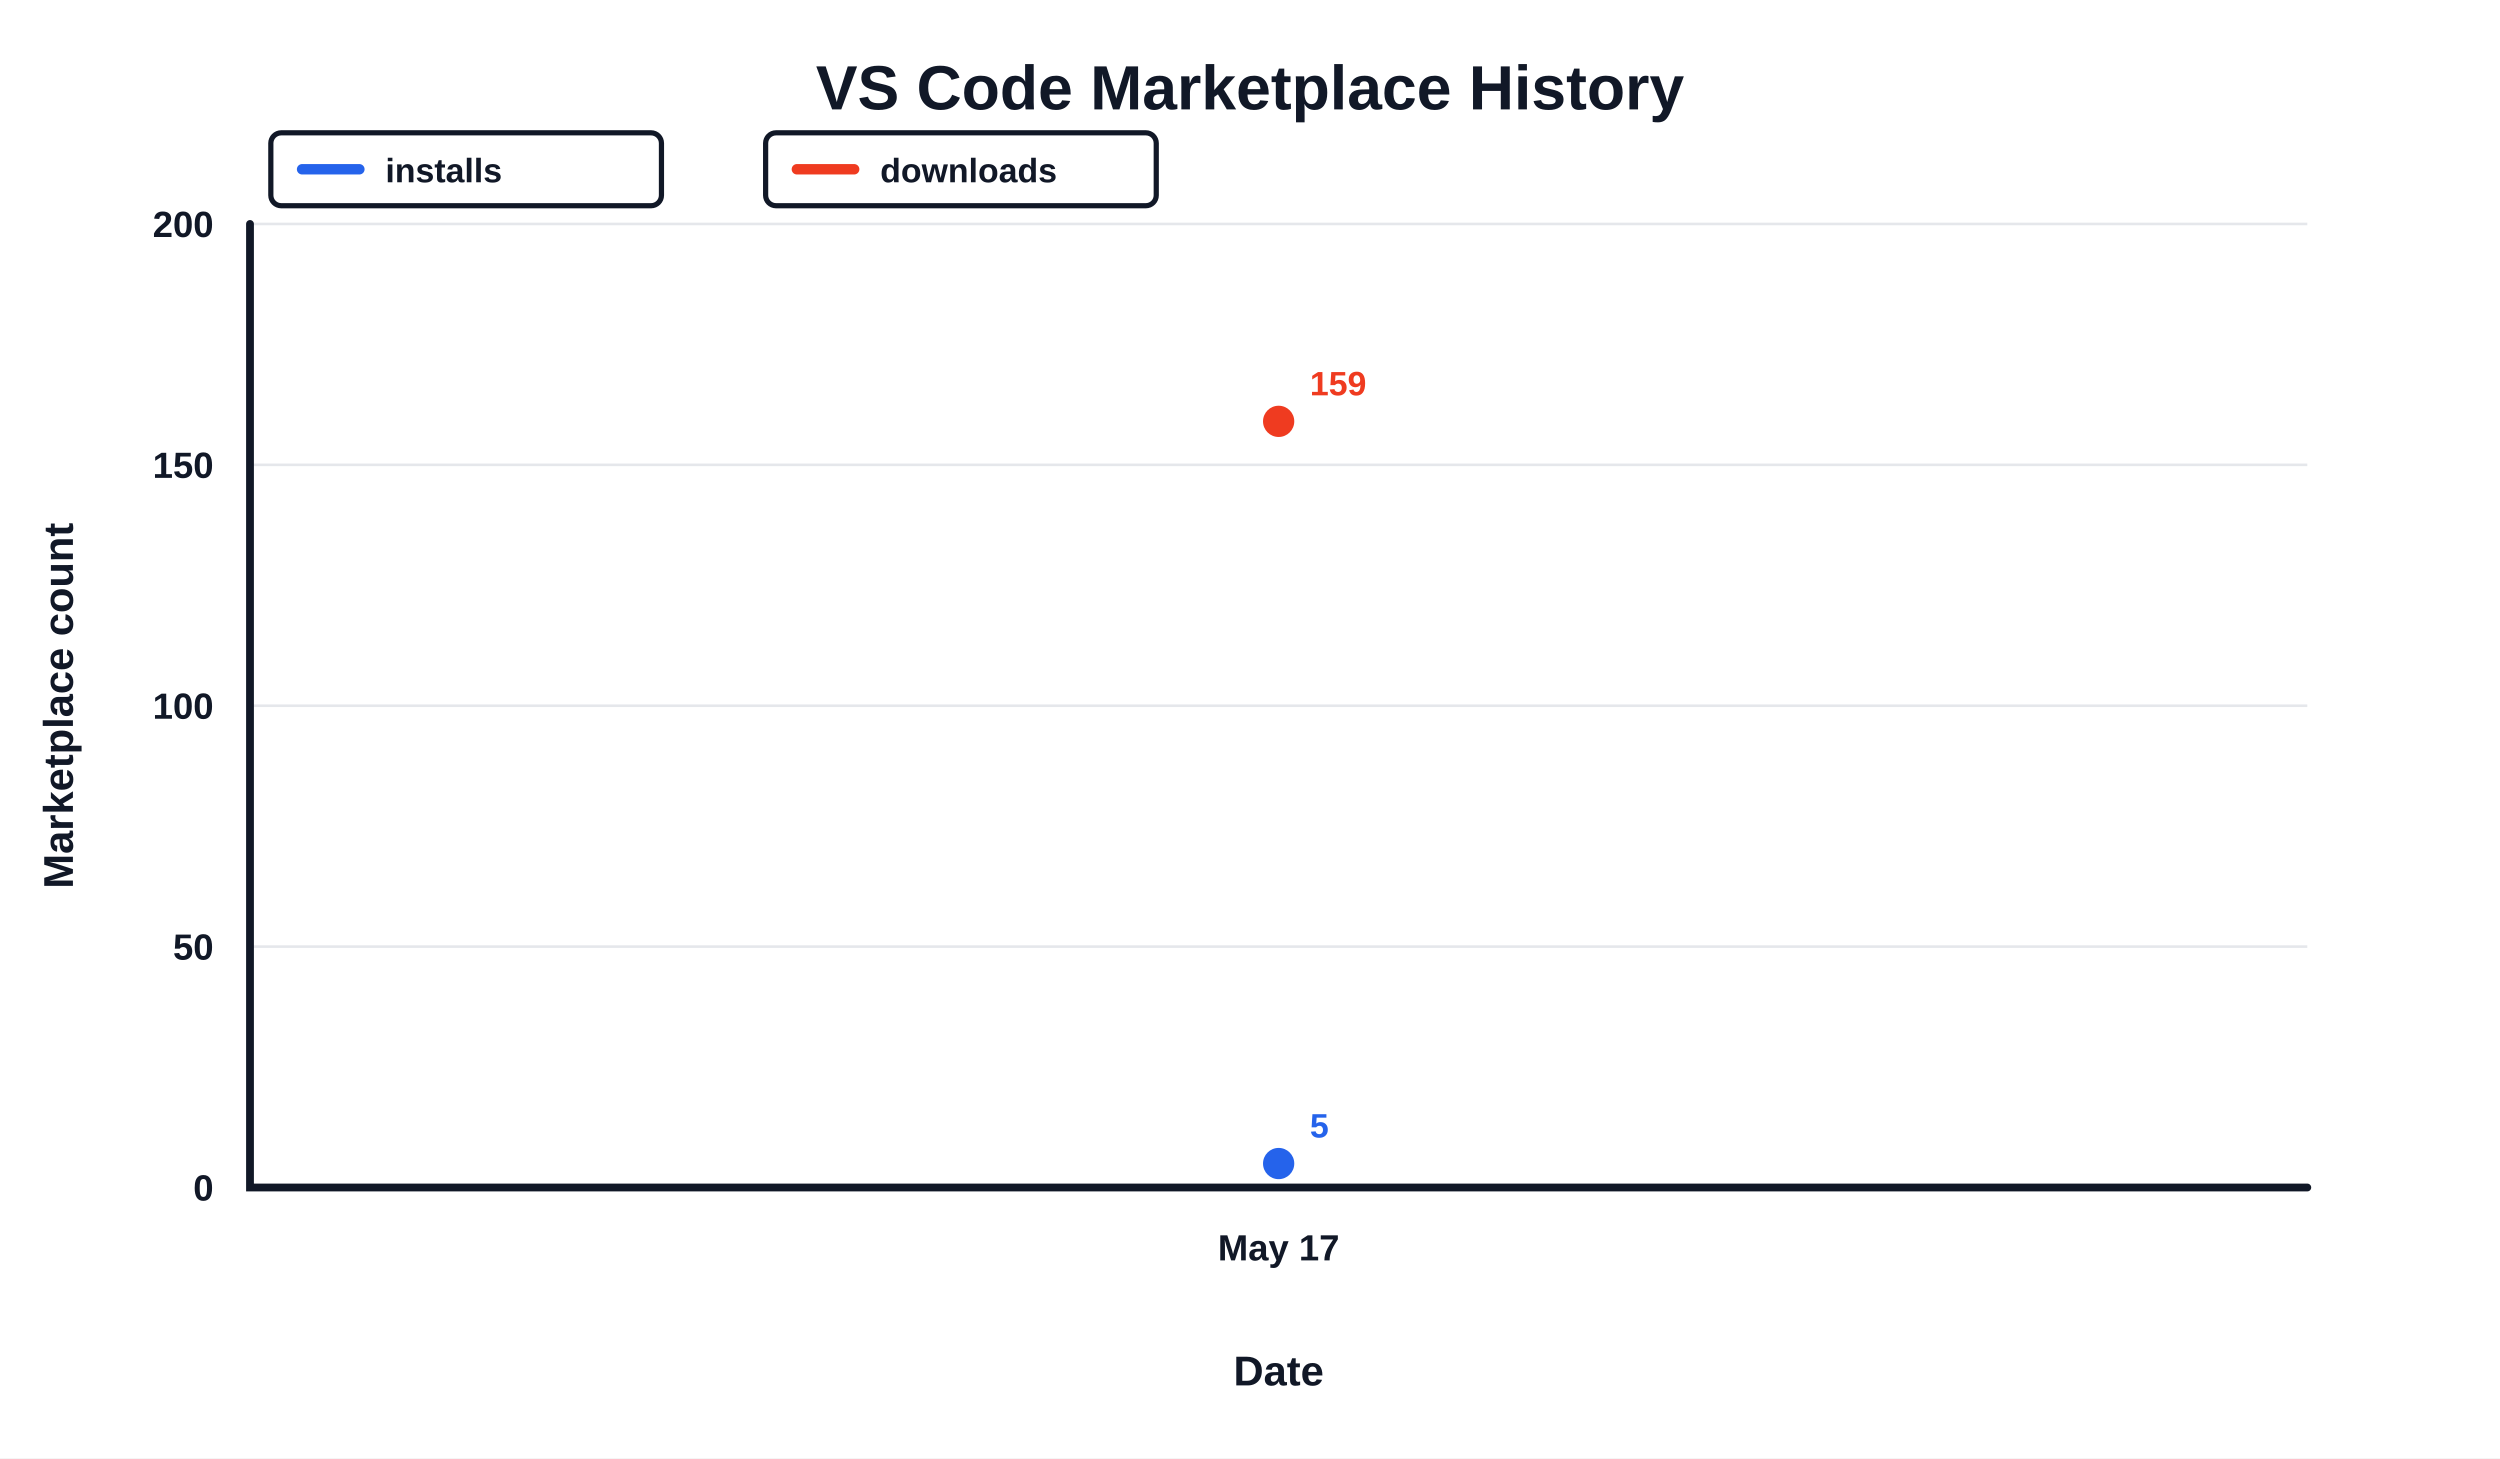
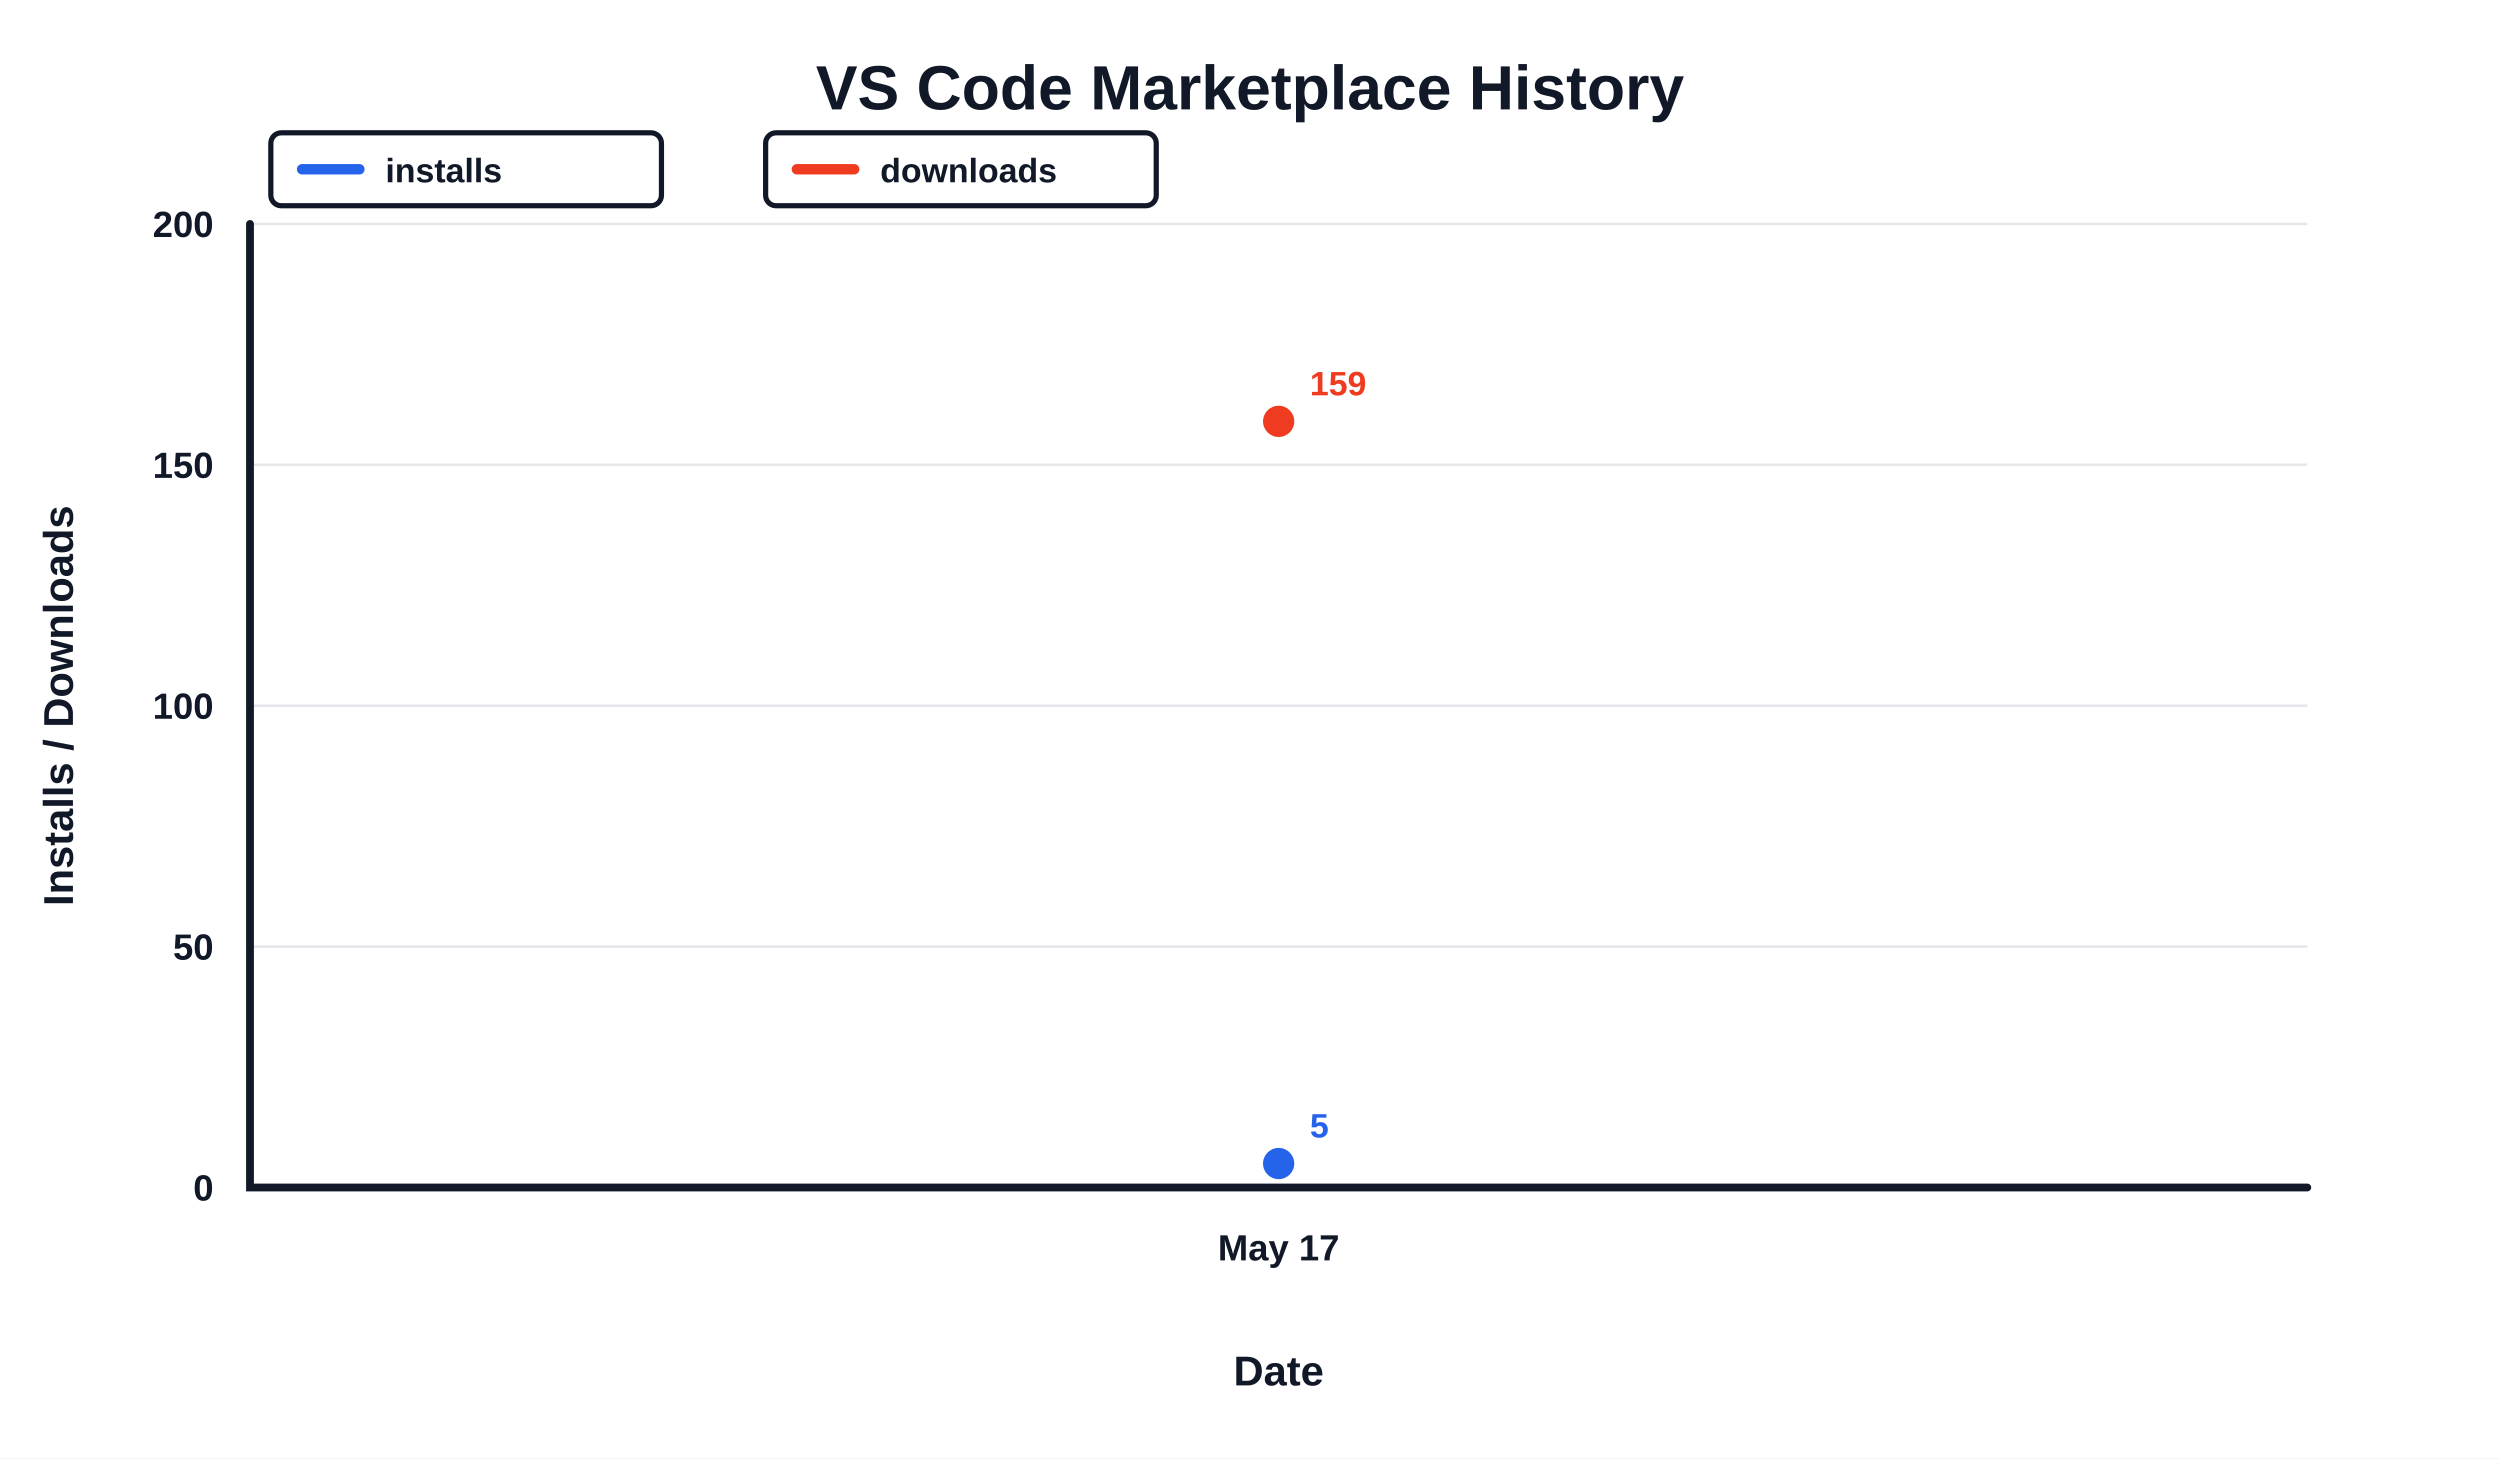
<svg xmlns="http://www.w3.org/2000/svg" width="960" height="560" viewBox="0 0 960 560" role="img" aria-label="Pain-Labs.edo-tensei VS Code Marketplace History line chart">
  <rect width="960" height="560" fill="#ffffff" />
  <text x="480" y="42" text-anchor="middle" font-family="Segoe UI, Arial, sans-serif" font-size="24" font-weight="700" fill="#111827">VS Code Marketplace History</text>
  <g transform="translate(104,64)">
    <rect x="0" y="-13" width="150" height="28" rx="4" fill="#ffffff" stroke="#111827" stroke-width="2" />
    <line x1="12" y1="1" x2="34" y2="1" stroke="#2563eb" stroke-width="4" stroke-linecap="round" />
    <text x="44" y="6" font-family="Segoe UI, Arial, sans-serif" font-size="13" font-weight="600" fill="#111827">installs</text>
  </g>
  <g transform="translate(294,64)">
    <rect x="0" y="-13" width="150" height="28" rx="4" fill="#ffffff" stroke="#111827" stroke-width="2" />
    <line x1="12" y1="1" x2="34" y2="1" stroke="#ef3b20" stroke-width="4" stroke-linecap="round" />
    <text x="44" y="6" font-family="Segoe UI, Arial, sans-serif" font-size="13" font-weight="600" fill="#111827">downloads</text>
  </g>
  <line x1="96" y1="456.0" x2="886" y2="456.0" stroke="#e5e7eb" stroke-width="1" />
  <text x="82" y="461.0" text-anchor="end" font-family="Segoe UI, Arial, sans-serif" font-size="14" font-weight="600" fill="#111827">0</text>
  <line x1="96" y1="363.5" x2="886" y2="363.5" stroke="#e5e7eb" stroke-width="1" />
  <text x="82" y="368.5" text-anchor="end" font-family="Segoe UI, Arial, sans-serif" font-size="14" font-weight="600" fill="#111827">50</text>
  <line x1="96" y1="271.0" x2="886" y2="271.0" stroke="#e5e7eb" stroke-width="1" />
  <text x="82" y="276.0" text-anchor="end" font-family="Segoe UI, Arial, sans-serif" font-size="14" font-weight="600" fill="#111827">100</text>
  <line x1="96" y1="178.5" x2="886" y2="178.5" stroke="#e5e7eb" stroke-width="1" />
  <text x="82" y="183.5" text-anchor="end" font-family="Segoe UI, Arial, sans-serif" font-size="14" font-weight="600" fill="#111827">150</text>
  <line x1="96" y1="86.0" x2="886" y2="86.0" stroke="#e5e7eb" stroke-width="1" />
  <text x="82" y="91.0" text-anchor="end" font-family="Segoe UI, Arial, sans-serif" font-size="14" font-weight="600" fill="#111827">200</text>
  <path d="M96,86 L96,456 L886,456" fill="none" stroke="#111827" stroke-width="3" stroke-linecap="round" />
  <circle cx="491.0" cy="446.8" r="6" fill="#2563eb" />
  <text x="503.0" y="436.8" font-family="Segoe UI, Arial, sans-serif" font-size="13" font-weight="700" fill="#2563eb">5</text>
  <circle cx="491.0" cy="161.8" r="6" fill="#ef3b20" />
  <text x="503.0" y="151.8" font-family="Segoe UI, Arial, sans-serif" font-size="13" font-weight="700" fill="#ef3b20">159</text>
  <text x="491.0" y="484" text-anchor="middle" font-family="Segoe UI, Arial, sans-serif" font-size="14" font-weight="600" fill="#111827">May 17</text>
  <text x="491" y="532" text-anchor="middle" font-family="Segoe UI, Arial, sans-serif" font-size="16" font-weight="600" fill="#111827">Date</text>
-   <text transform="translate(28 271) rotate(-90)" text-anchor="middle" font-family="Segoe UI, Arial, sans-serif" font-size="16" font-weight="600" fill="#111827">Marketplace count</text>
+   <text transform="translate(28 271) rotate(-90)" text-anchor="middle" font-family="Segoe UI, Arial, sans-serif" font-size="16" font-weight="600" fill="#111827">Installs / Downloads</text>
</svg>
